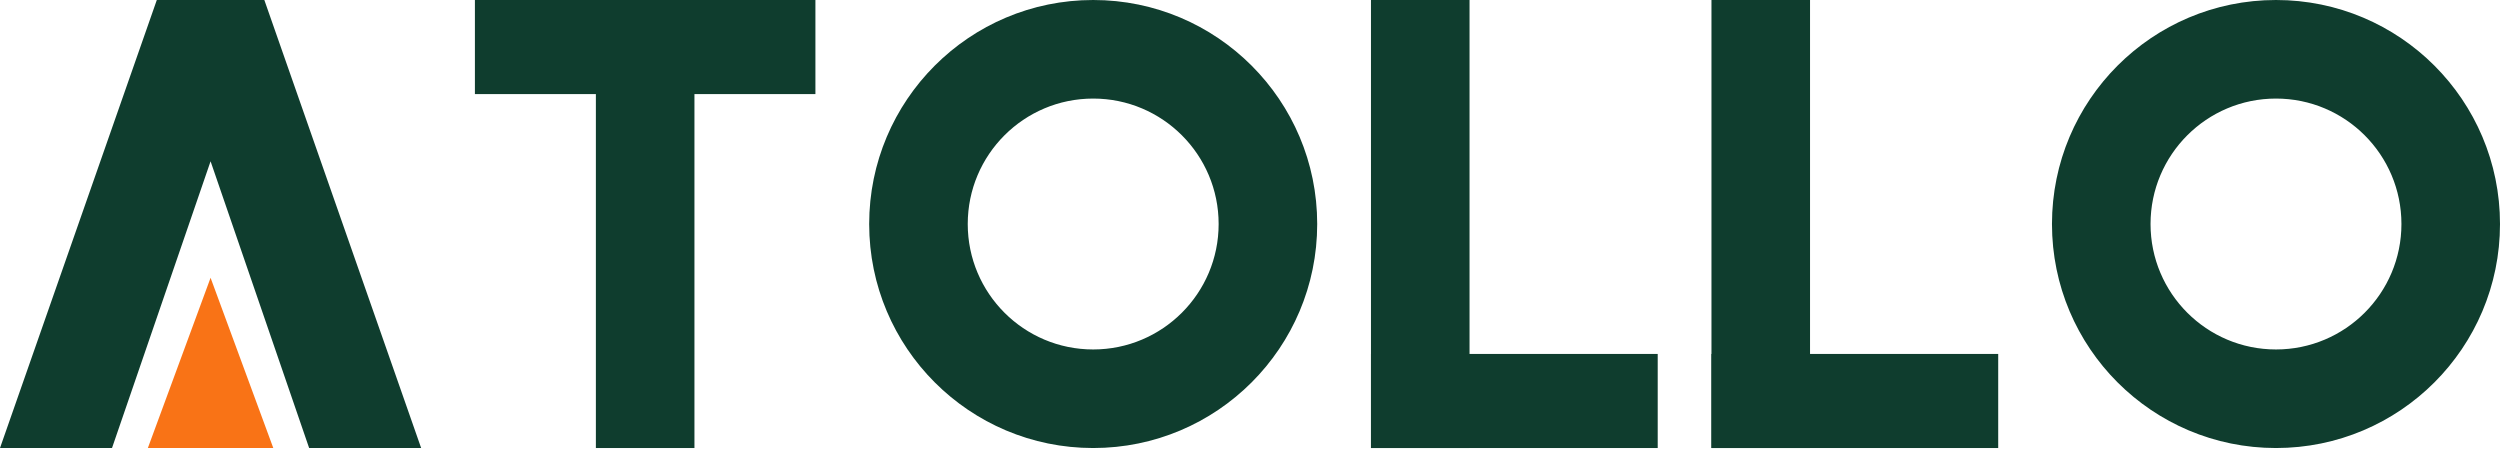
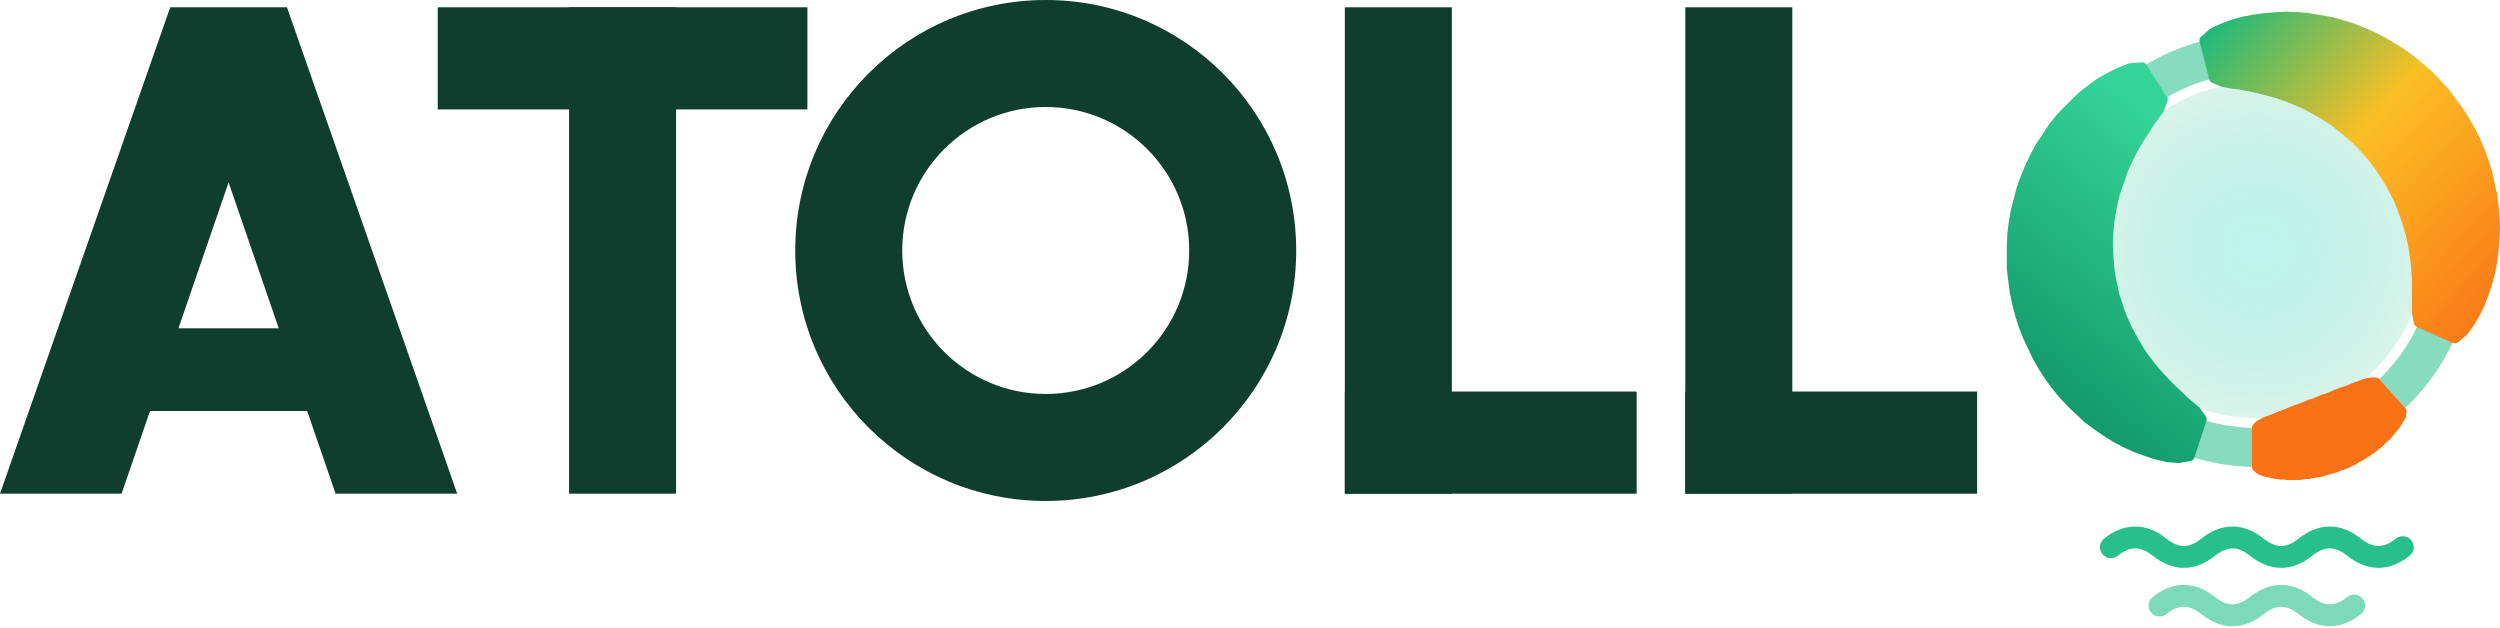
- <svg xmlns="http://www.w3.org/2000/svg" viewBox="0 0 558 100" width="558" height="100">
-   <g fill="#0F3D2E">
-     <g transform="translate(0 0)">
-       <polygon points="0,100 35,0 59,0 94,100 69,100 47,36 25,100" />
-       <polygon points="47,62 61,100 33,100" fill="#F97316" />
-     </g>
-     <g transform="translate(106 0)">
-       <polygon points="0,0 76,0 76,21 0,21" />
-       <polygon points="27,0 49,0 49,100 27,100" />
-     </g>
-     <g transform="translate(194 0)">
-       <path d="M50 0A50 50 0 1 1 50 100A50 50 0 1 1 50 0ZM50 22A28 28 0 1 0 50 78A28 28 0 1 0 50 22Z" fill-rule="evenodd" />
-     </g>
-     <g transform="translate(306 0)">
-       <polygon points="0,0 22,0 22,100 0,100" />
-       <polygon points="0,79 64,79 64,100 0,100" />
-     </g>
-     <g transform="translate(382 0)">
-       <polygon points="0,0 22,0 22,100 0,100" />
-       <polygon points="0,79 64,79 64,100 0,100" />
-     </g>
-     <g transform="translate(458 0)">
-       <path d="M50 0A50 50 0 1 1 50 100A50 50 0 1 1 50 0ZM50 22A28 28 0 1 0 50 78A28 28 0 1 0 50 22Z" fill-rule="evenodd" />
+ <svg xmlns="http://www.w3.org/2000/svg" viewBox="0 0 514 129" width="514" height="129">
+   <g transform="translate(0 1.5)">
+     <g fill="#0F3D2E">
+       <g transform="translate(0 0)">
+         <polygon points="0,100 35,0 59,0 94,100 69,100 47,36 25,100" />
+         <polygon points="30,66 64,66 64,83 30,83" />
+       </g>
+       <g transform="translate(90 0)">
+         <polygon points="0,0 76,0 76,21 0,21" />
+         <polygon points="27,0 49,0 49,100 27,100" />
+       </g>
+       <g transform="translate(165 0)">
+         <path d="M50 -1.5A51.5 51.5 0 1 1 50 101.5A51.5 51.5 0 1 1 50 -1.5ZM50 20.5A29.5 29.5 0 1 0 50 79.5A29.5 29.5 0 1 0 50 20.5Z" fill-rule="evenodd" />
+       </g>
+       <g transform="translate(276.5 0)">
+         <polygon points="0,0 22,0 22,100 0,100" />
+         <polygon points="0,79 60,79 60,100 0,100" />
+       </g>
+       <g transform="translate(346.5 0)">
+         <polygon points="0,0 22,0 22,100 0,100" />
+         <polygon points="0,79 60,79 60,100 0,100" />
+       </g>
+       <g transform="translate(414.0 0)">
+         <defs>
+           <radialGradient id="wlg" cx=".5" cy=".5" r=".5">
+             <stop offset="0" stop-color="#5EEAD4" stop-opacity=".42" />
+             <stop offset="1" stop-color="#10B981" stop-opacity=".16" />
+           </radialGradient>
+           <linearGradient id="wll" x1="0" y1="1" x2="0.4" y2="0">
+             <stop offset="0" stop-color="#0B8A60" />
+             <stop offset="1" stop-color="#34D399" />
+           </linearGradient>
+           <linearGradient id="wlr" x1="0" y1="0" x2="1" y2="1">
+             <stop offset="0" stop-color="#10B981" />
+             <stop offset=".45" stop-color="#FBBF24" />
+             <stop offset="1" stop-color="#F97316" />
+           </linearGradient>
+         </defs>
+         <circle cx="50" cy="50" r="34.5" fill="url(#wlg)" />
+         <circle cx="50" cy="50" r="40.5" fill="none" stroke="#10B981" stroke-width="8" opacity=".5" />
+         <path d="M36.2 92.3L33.9 92.7L31.6 92.5L29.4 92.0L27.3 91.3L25.1 90.5L23.1 89.6L21.0 88.5L19.1 87.3L17.2 86.0L15.3 84.6L13.6 83.0L11.9 81.4L10.3 79.7L8.8 77.9L7.4 76.0L6.1 74.0L4.9 71.9L3.9 69.8L2.9 67.7L2.0 65.4L1.3 63.2L0.7 60.9L0.2 58.5L-0.1 56.2L-0.4 53.8L-0.4 51.4L-0.4 49.0L-0.3 46.6L0.0 44.3L0.4 41.9L1.0 39.6L1.6 37.3L2.4 35.1L3.3 32.9L4.3 30.8L5.4 28.7L6.7 26.8L8.0 24.8L9.4 23.0L11.0 21.3L12.6 19.7L14.3 18.1L16.1 16.7L17.9 15.4L19.9 14.3L21.9 13.3L24.0 12.5L26.4 12.3L30.7 19.0L29.9 21.0L28.9 22.4L27.9 23.8L27.0 25.2L26.1 26.6L25.3 27.9L24.5 29.3L23.8 30.7L23.1 32.1L22.5 33.5L22.0 35.0L21.5 36.4L21.0 37.8L20.6 39.3L20.3 40.7L20.0 42.2L19.8 43.6L19.6 45.1L19.5 46.5L19.4 48.0L19.4 49.4L19.5 50.8L19.6 52.3L19.7 53.7L19.9 55.1L20.2 56.6L20.5 58.0L20.8 59.4L21.3 60.8L21.7 62.1L22.2 63.5L22.8 64.9L23.4 66.2L24.1 67.5L24.8 68.8L25.6 70.1L26.4 71.4L27.3 72.6L28.2 73.8L29.2 75.0L30.3 76.2L31.4 77.4L32.5 78.5L33.7 79.6L34.9 80.8L36.2 81.9L37.5 83.0L38.7 84.7Z" fill="url(#wll)" stroke="url(#wll)" stroke-width="2" stroke-linejoin="round" />
+         <path d="M39.2 6.8L41.0 5.2L43.0 4.3L45.1 3.5L47.3 2.9L49.4 2.5L51.7 2.2L53.9 2.0L56.2 1.9L58.5 2.0L60.7 2.2L63.0 2.6L65.3 3.0L67.5 3.6L69.7 4.3L71.9 5.2L74.0 6.1L76.1 7.2L78.1 8.4L80.0 9.6L81.9 11.0L83.7 12.5L85.5 14.1L87.1 15.8L88.7 17.5L90.1 19.4L91.5 21.3L92.8 23.3L93.9 25.3L95.0 27.4L95.9 29.6L96.7 31.8L97.4 34.0L97.9 36.3L98.4 38.5L98.7 40.8L98.9 43.1L99.0 45.4L98.9 47.7L98.7 50.0L98.4 52.3L98.0 54.5L97.4 56.7L96.7 58.8L95.9 60.9L94.9 62.9L93.8 64.8L92.5 66.6L90.7 68.1L83.3 64.8L82.9 62.9L82.9 61.1L82.9 59.4L82.9 57.8L82.9 56.2L82.8 54.6L82.7 53.1L82.5 51.5L82.3 50.0L82.0 48.5L81.7 47.0L81.3 45.6L80.9 44.2L80.4 42.8L79.9 41.4L79.4 40.1L78.8 38.8L78.1 37.5L77.4 36.2L76.7 35.0L75.9 33.8L75.1 32.6L74.3 31.5L73.4 30.4L72.4 29.3L71.5 28.3L70.5 27.3L69.4 26.3L68.3 25.4L67.2 24.5L66.1 23.6L64.9 22.8L63.6 22.0L62.4 21.3L61.1 20.6L59.8 19.9L58.4 19.3L57.0 18.7L55.6 18.2L54.2 17.7L52.7 17.3L51.2 16.9L49.6 16.5L48.0 16.2L46.4 15.9L44.8 15.7L43.1 15.4L41.2 14.6Z" fill="url(#wlr)" stroke="url(#wlr)" stroke-width="2" stroke-linejoin="round" />
+         <path d="M79.8 83.1L79.7 84.0L79.3 84.6L78.9 85.3L78.5 85.9L78.1 86.4L77.6 87.0L77.2 87.5L76.7 88.1L76.1 88.6L75.6 89.1L75.1 89.6L74.5 90.0L74.0 90.5L73.4 90.9L72.8 91.3L72.2 91.7L71.6 92.1L70.9 92.5L70.3 92.8L69.7 93.2L69.0 93.5L68.4 93.8L67.7 94.1L67.0 94.3L66.3 94.6L65.7 94.8L65.0 95.0L64.3 95.2L63.6 95.4L62.9 95.6L62.1 95.7L61.4 95.8L60.7 96.0L60.0 96.0L59.3 96.1L58.6 96.2L57.8 96.2L57.1 96.2L56.4 96.2L55.7 96.1L54.9 96.1L54.2 96.0L53.5 95.9L52.8 95.7L52.1 95.6L51.4 95.4L50.7 95.1L50.0 94.5L50.0 86.5L50.5 85.9L51.1 85.6L51.6 85.3L52.1 85.1L52.7 84.9L53.2 84.7L53.7 84.5L54.2 84.3L54.7 84.1L55.2 83.9L55.7 83.7L56.2 83.5L56.7 83.3L57.2 83.1L57.7 82.9L58.2 82.7L58.6 82.6L59.1 82.4L59.6 82.2L60.1 82.0L60.6 81.8L61.0 81.6L61.5 81.5L62.0 81.3L62.5 81.1L63.0 80.9L63.4 80.7L63.9 80.5L64.4 80.4L64.9 80.2L65.4 80.0L65.8 79.8L66.3 79.6L66.8 79.4L67.3 79.2L67.8 79.0L68.3 78.9L68.8 78.7L69.3 78.5L69.8 78.3L70.3 78.1L70.8 77.9L71.4 77.7L71.9 77.5L72.4 77.3L73.0 77.2L73.6 77.1L74.4 77.1Z" fill="#F97316" stroke="#F97316" stroke-width="2" stroke-linejoin="round" />
+         <path d="M20 111Q25 107 30 111T40 111T50 111T60 111T70 111T80 111" fill="none" stroke="#10B981" stroke-width="4.5" stroke-linecap="round" stroke-linejoin="round" opacity=".9" />
+         <path d="M30 123Q35 119 40 123T50 123T60 123T70 123" fill="none" stroke="#10B981" stroke-width="4.5" stroke-linecap="round" stroke-linejoin="round" opacity=".55" />
+       </g>
    </g>
  </g>
</svg>
